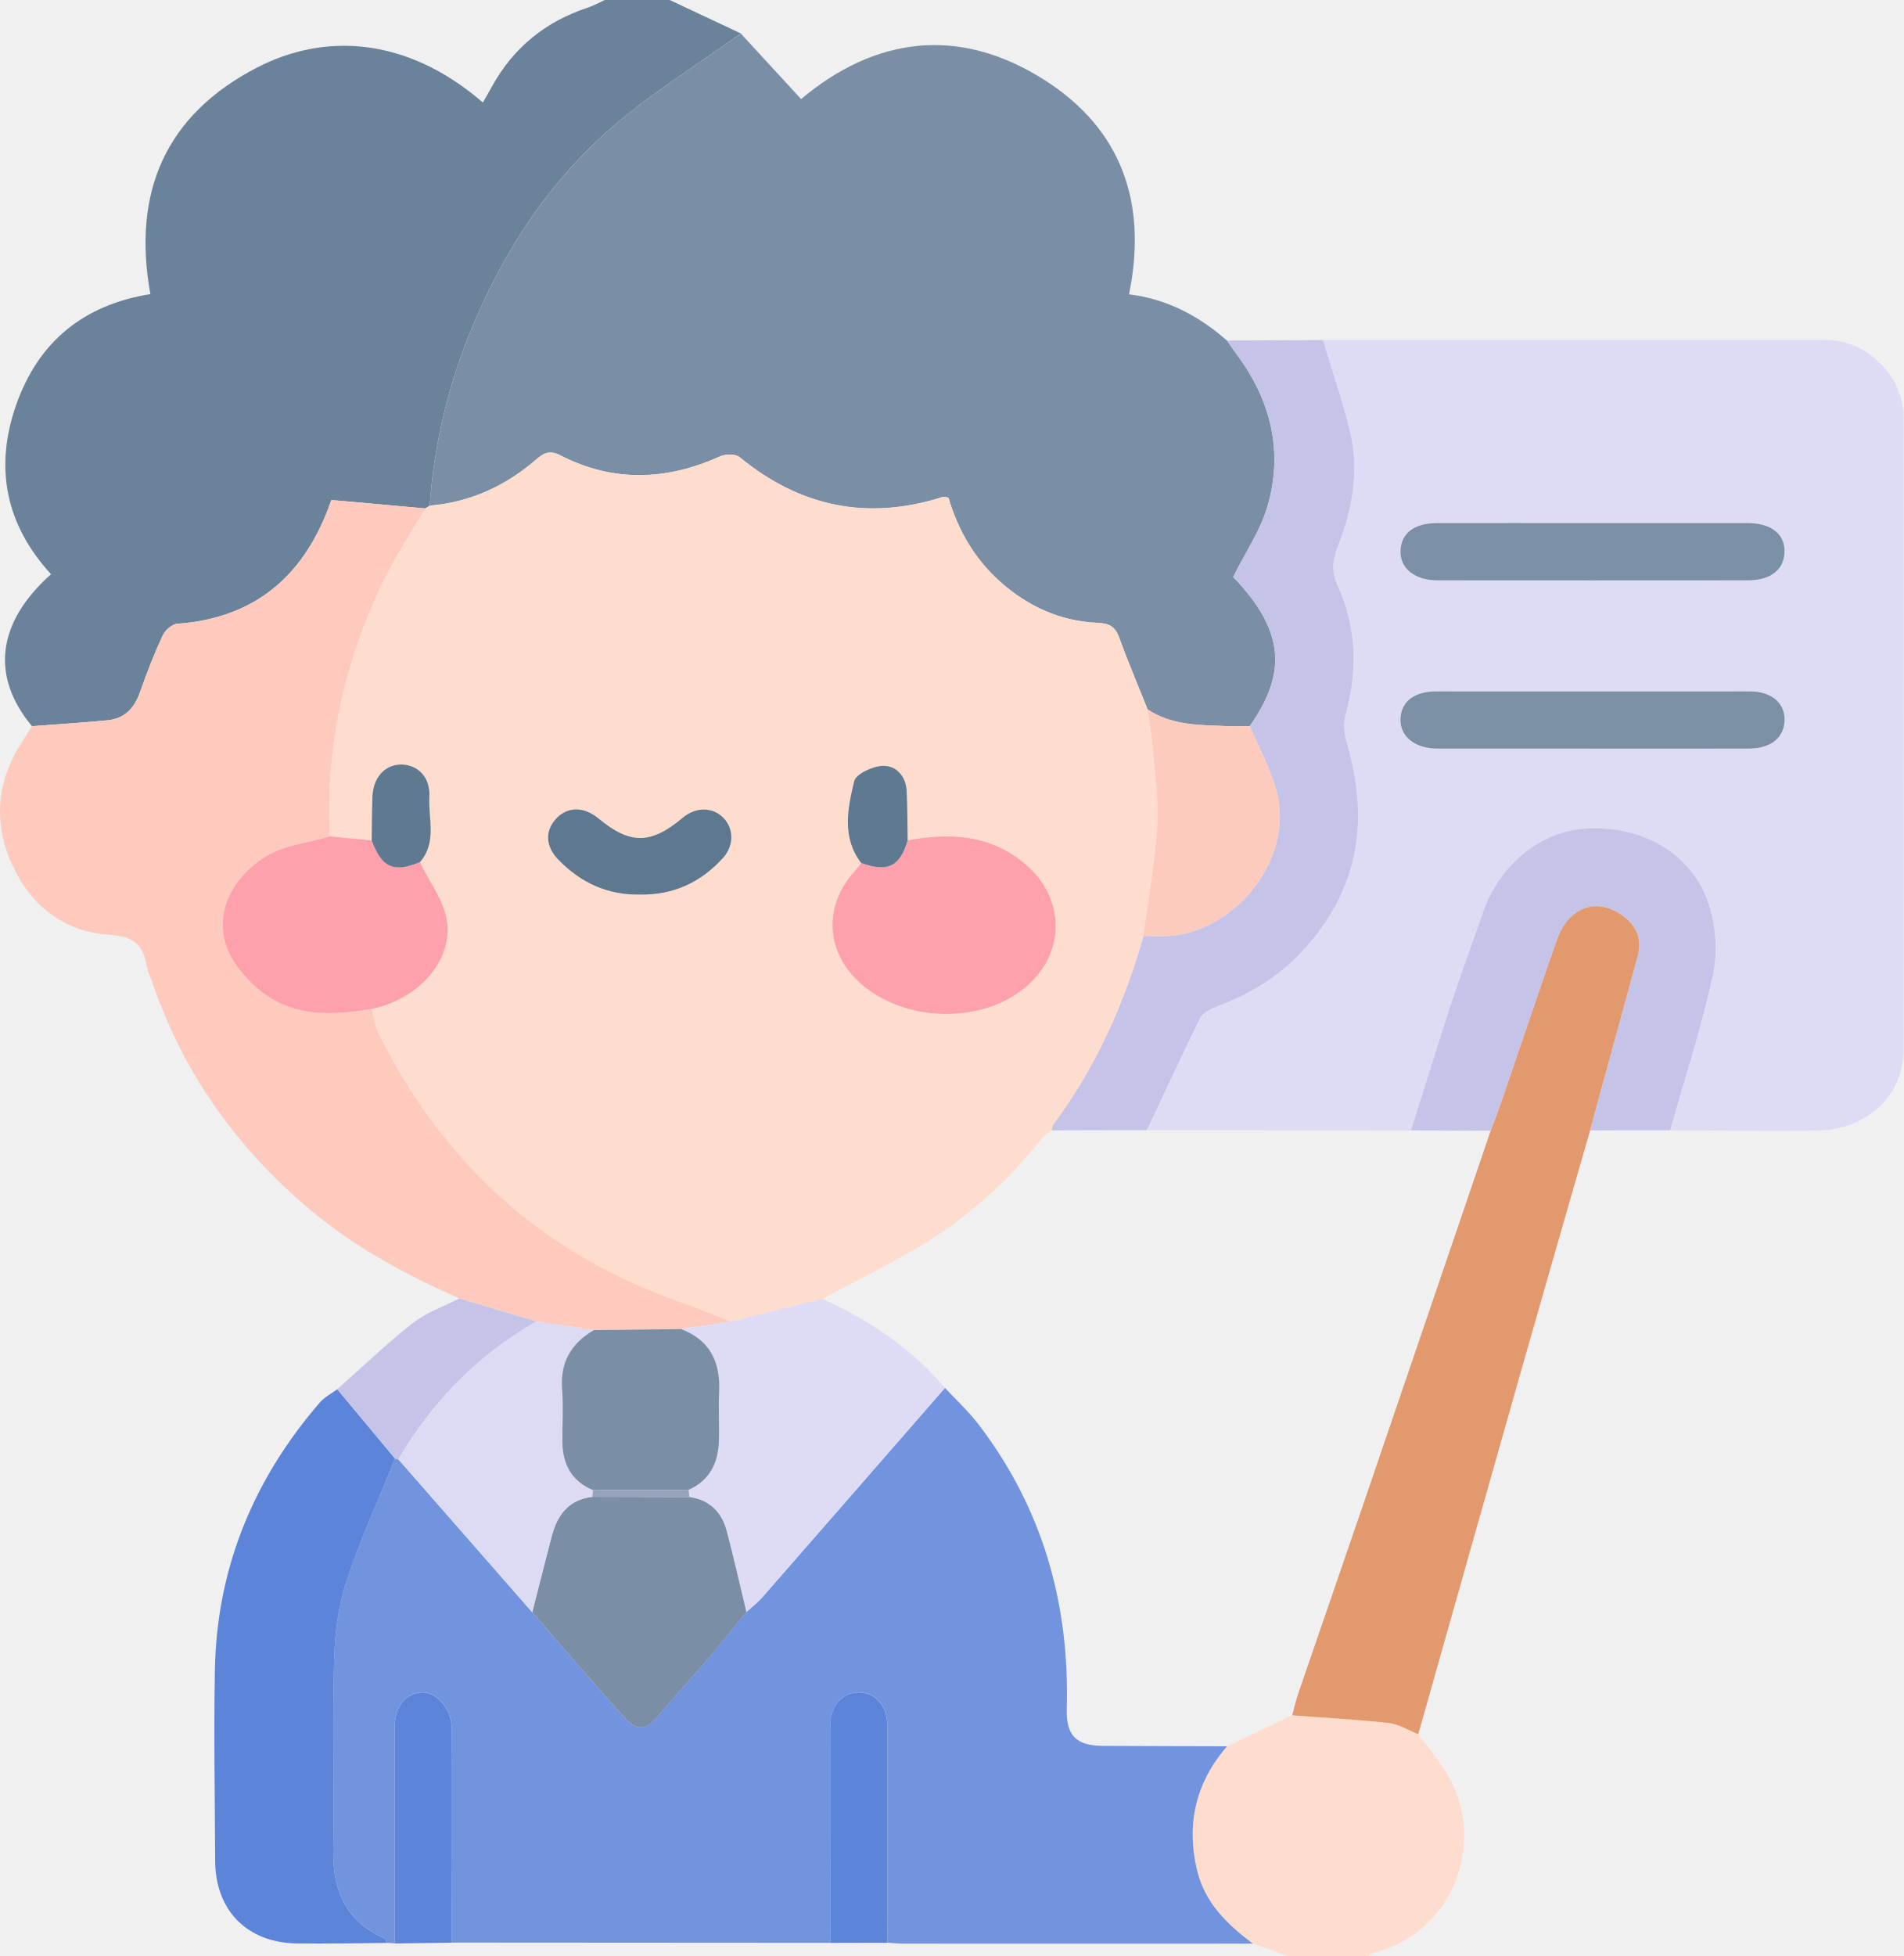
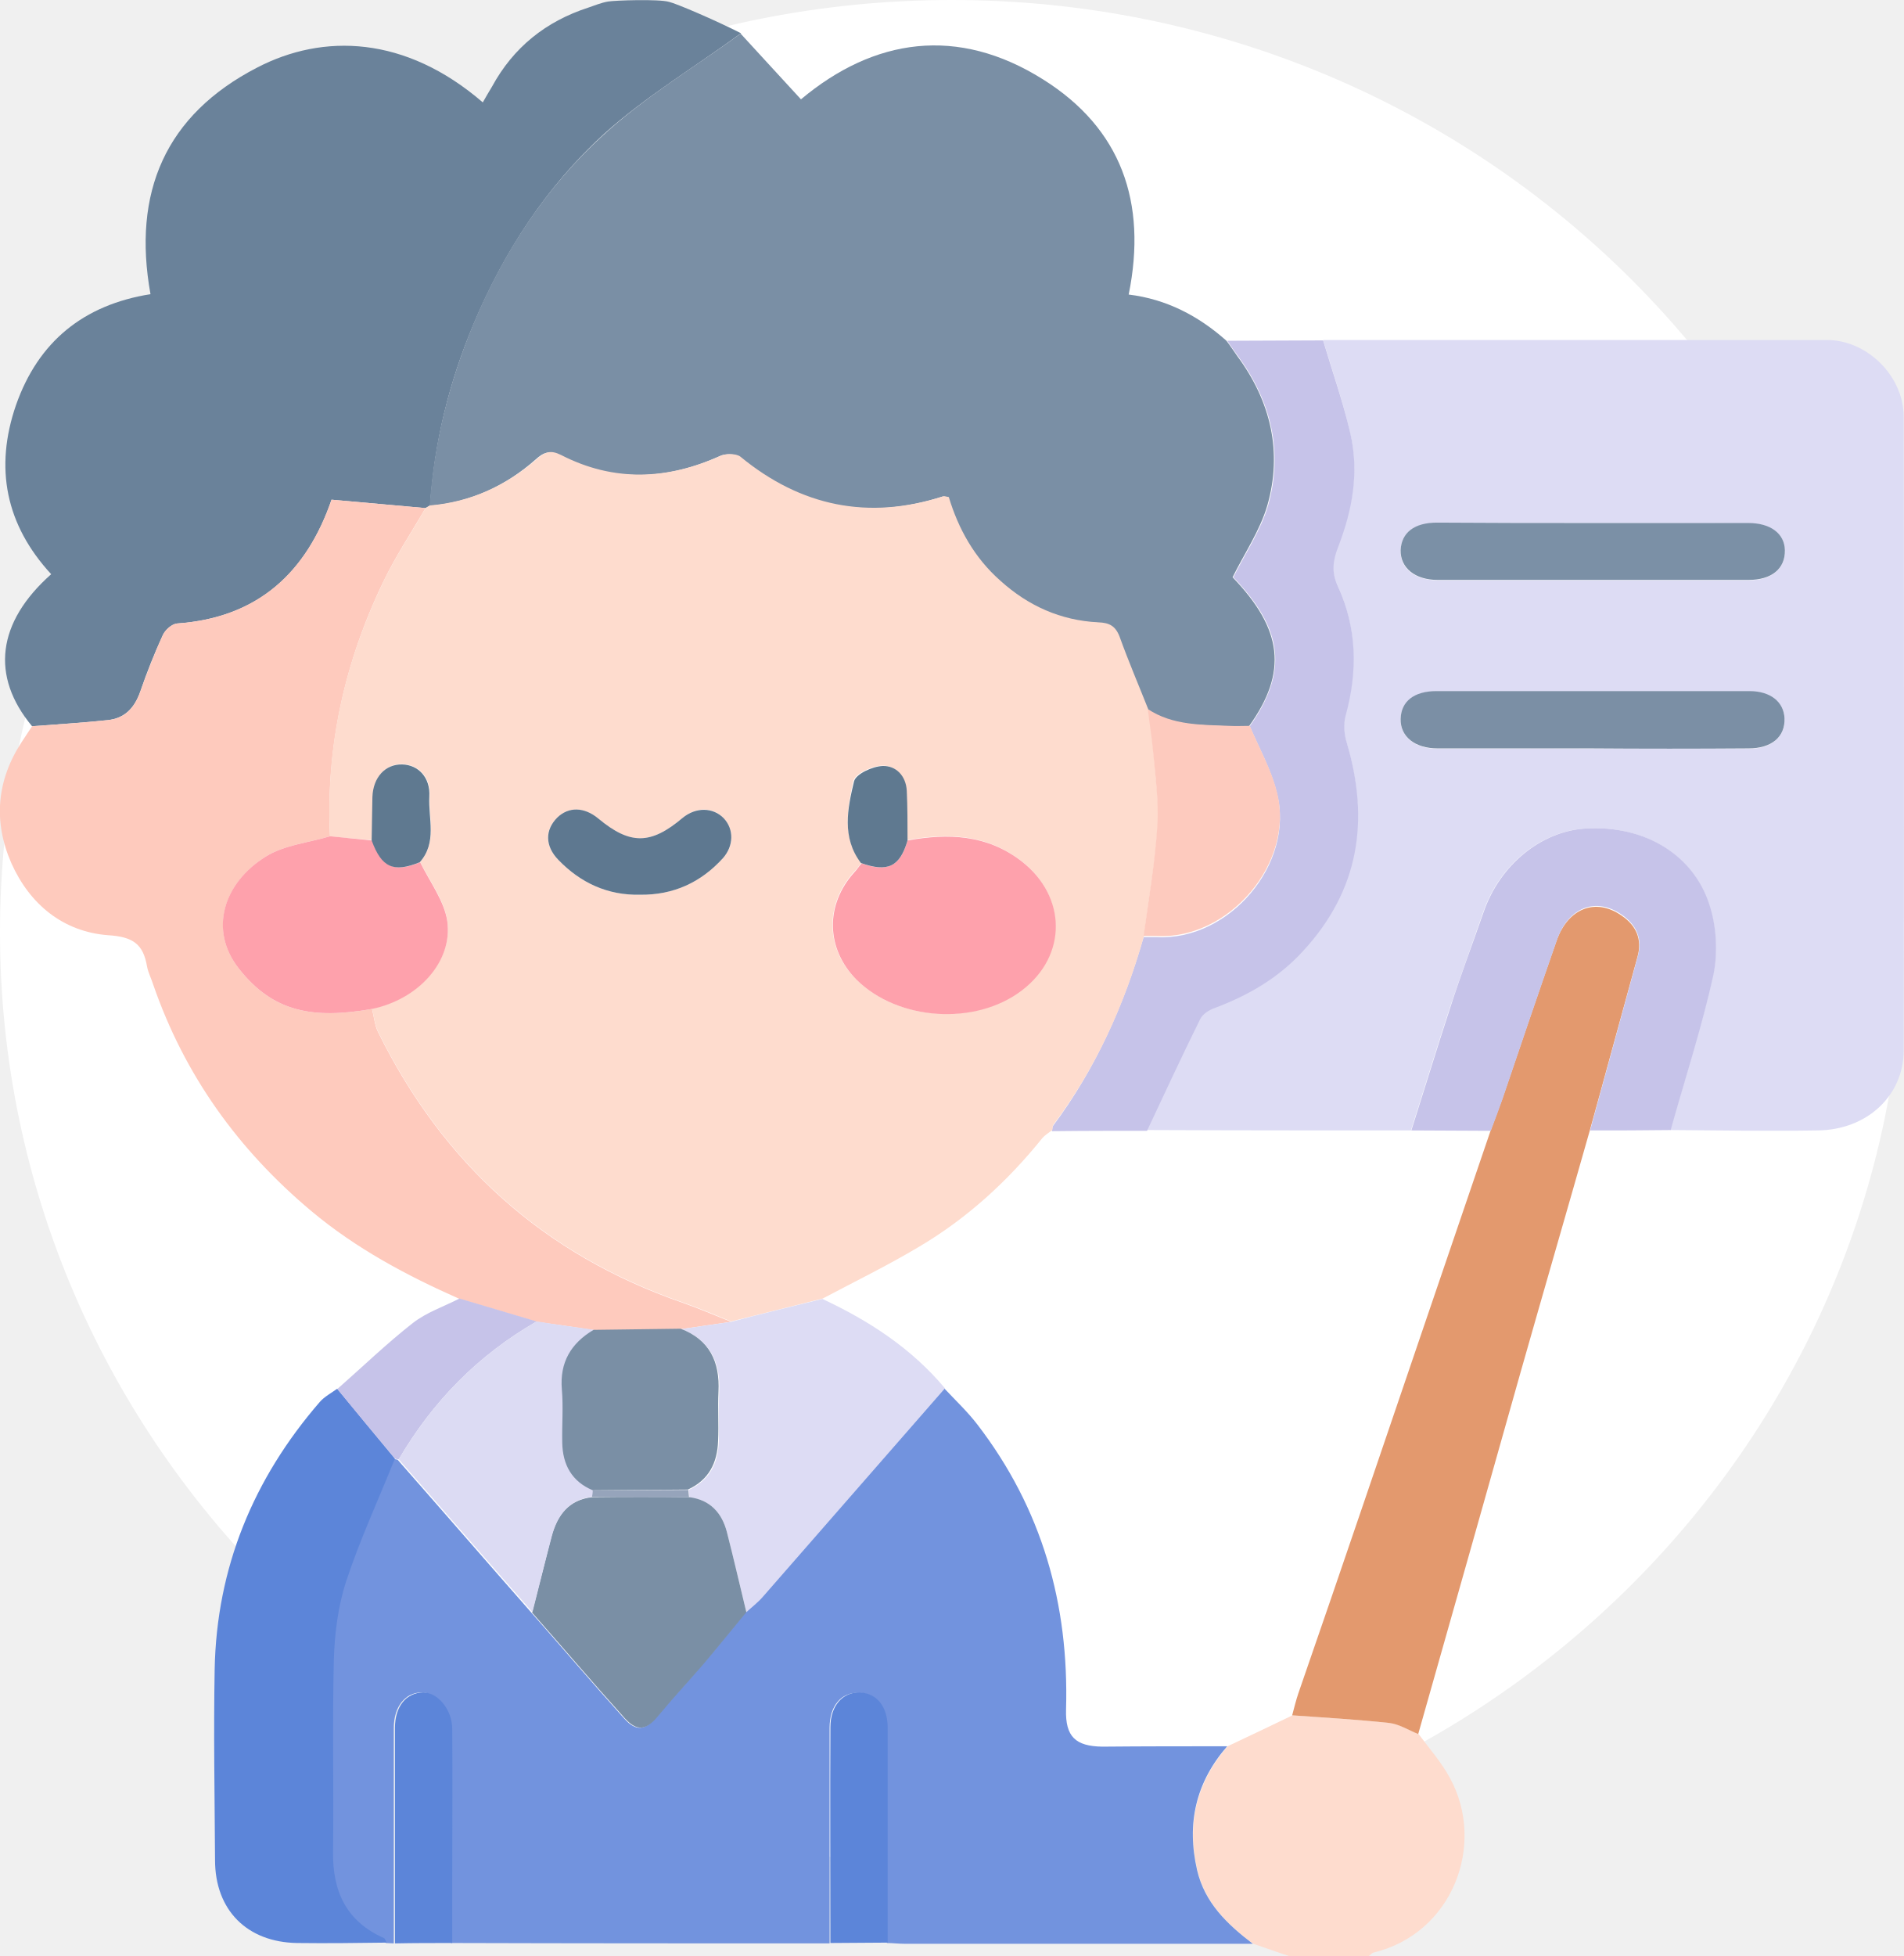
- <svg xmlns="http://www.w3.org/2000/svg" viewBox="0 0 498.41 512">
-   <defs>
-     <style>.d{fill:#dddcf4;}.e{fill:#5e7890;}.f{fill:#fdcabe;}.g{fill:#e3996e;}.h{fill:#6a829a;}.i{fill:#7293de;}.j{fill:#96a4bb;}.k{fill:#7a8fa5;}.l{fill:#5f7990;}.m{fill:#dcdbf3;}.n{fill:#fedcce;}.o{fill:#7b8fa5;}.p{fill:#fea1ac;}.q{fill:#7b90a6;}.r{fill:#fecabd;}.s{fill:#5c85d9;}.t{fill:#c6c3e9;}</style>
-   </defs>
-   <g id="a" />
-   <g id="b">
-     <g id="c">
-       <g>
-         <path class="h" d="M8.37,190.08c-10.88-13.05-9.17-27.18,4.99-39.77C1.52,137.39-1.55,122.47,4.23,105.99c5.79-16.49,17.57-26.18,35.14-29.01-4.8-26.59,3.91-46.87,27.93-59.3,17.32-8.96,38.85-8.35,59.12,9.15,.81-1.42,1.61-2.78,2.36-4.15,5.64-10.25,14.09-17.07,25.18-20.71C155.47,1.47,156.88,.66,158.33,0c5.67,0,11.34,0,17,0,6.2,2.91,12.4,5.83,18.6,8.74-12.03,8.75-24.93,16.53-35.87,26.47-15.07,13.7-26.16,30.76-34.11,49.63-6.41,15.2-10.31,31.04-11.45,47.53-.39,.24-.77,.48-1.16,.72-8.16-.73-16.32-1.46-24.6-2.21-6.5,18.92-19.13,30.87-40.36,32.4-1.37,.1-3.18,1.73-3.81,3.09-2.22,4.82-4.16,9.78-5.91,14.79-1.46,4.17-4,6.94-8.46,7.37-6.6,.64-13.22,1.04-19.83,1.55Z" />
-         <path class="n" d="M337.36,512c-3.11-1.08-6.23-2.15-9.34-3.23-6.71-5.04-12.61-10.68-14.64-19.29-2.86-12.13-.29-22.92,7.87-32.37,5.68-2.7,11.36-5.41,17.05-8.11,8.46,.64,16.94,1.08,25.37,2.02,2.63,.29,5.11,1.91,7.65,2.92,2.76,3.83,5.95,7.43,8.2,11.54,9.48,17.27,.75,40.66-19.99,45.67-.43,.1-.78,.56-1.17,.86h-21Z" />
-         <path class="d" d="M346.35,89.01c43.95,0,87.91-.03,131.86,0,10.54,0,20.13,9.45,20.14,20.08,.06,55.27,.07,110.53,0,165.8-.01,11.94-9.59,20.87-22.6,21.05-12.82,.18-25.64-.03-38.45-.06,3.82-13.54,8.22-26.95,11.2-40.67,1.27-5.84,.79-12.74-1.07-18.44-4.16-12.75-16.76-20.95-32.71-19.82-11.34,.8-22.09,9.4-26.42,21.86-2.89,8.3-5.92,16.55-8.66,24.9-3.52,10.69-6.81,21.46-10.19,32.19-23.06-.02-46.12-.05-69.18-.07,4.6-9.74,9.14-19.52,13.9-29.18,.62-1.26,2.28-2.32,3.69-2.85,8.86-3.27,16.73-7.85,23.25-14.91,14.77-15.98,17.47-34.27,11.48-54.56-.66-2.22-.92-4.92-.31-7.11,3.22-11.62,2.98-23.02-2.1-33.99-1.75-3.77-1.22-6.77,.17-10.34,3.72-9.57,5.57-19.54,3.15-29.69-1.95-8.16-4.72-16.12-7.12-24.17Zm69.99,106.95c13.82,0,27.64,.02,41.46-.01,6-.02,9.56-3.08,9.4-7.92-.14-4.25-3.69-7.05-9.19-7.06-27.31-.03-54.61-.03-81.92,0-5.89,0-9.35,2.75-9.44,7.31-.09,4.58,3.77,7.66,9.73,7.67,13.32,.02,26.64,0,39.96,0Zm.82-59.03c-13.65,0-27.3-.02-40.95,0-5.95,.01-9.36,2.64-9.55,7.2-.19,4.58,3.68,7.78,9.66,7.79,27.13,.03,54.27,.03,81.4,0,6.04,0,9.57-2.99,9.49-7.84-.07-4.39-3.68-7.14-9.6-7.15-13.48-.03-26.97,0-40.45-.01Z" />
-         <path class="k" d="M112.5,132.38c1.14-16.49,5.05-32.33,11.45-47.53,7.95-18.87,19.05-35.93,34.11-49.63,10.93-9.95,23.84-17.72,35.87-26.47,5.21,5.67,10.42,11.33,15.8,17.18,19.13-16.04,40.96-19.33,63.44-5.17,20.36,12.83,27.34,32.14,22.42,56.28,9.86,1.21,18.27,5.61,25.63,12.1,.96,1.35,1.89,2.72,2.87,4.05,8.66,11.8,11.84,24.96,7.84,39.04-1.85,6.51-5.9,12.4-9.07,18.8,13.09,13.64,14.45,24.75,4.33,39.03-1.8,.01-3.61,.1-5.41,.02-7.34-.3-14.79-.06-21.31-4.37-2.53-6.32-5.19-12.59-7.53-18.98-1.04-2.84-2.69-3.58-5.57-3.71-9.83-.42-18.27-4.29-25.61-10.85-6.75-6.04-10.98-13.58-13.45-21.91-.79-.12-1.15-.29-1.43-.21-19.65,6.3-37.3,2.69-53.22-10.38-1.08-.88-3.67-.89-5.08-.25-14,6.35-27.95,6.88-41.78-.19-2.8-1.43-4.27-.82-6.44,1.05-7.99,6.9-17.23,11.18-27.88,12.07Z" />
-         <path class="g" d="M371.32,453.94c-2.55-1.01-5.03-2.62-7.65-2.92-8.43-.94-16.91-1.38-25.37-2.02,.53-1.91,.96-3.86,1.6-5.74,5.66-16.52,11.4-33.02,17.04-49.55,11.13-32.57,22.22-65.16,33.33-97.74,1.03-2.8,2.1-5.58,3.07-8.4,4.74-13.81,9.39-27.66,14.2-41.45,3.01-8.64,10.28-11.39,17.12-6.59,3.75,2.63,5.39,6.17,4.12,10.79-4.17,15.18-8.32,30.37-12.47,45.55-6.05,21.06-12.14,42.1-18.13,63.17-8.99,31.62-17.91,63.25-26.86,94.88Z" />
-         <path class="t" d="M327.2,190.06c10.12-14.28,8.76-25.39-4.33-39.03,3.17-6.41,7.22-12.29,9.07-18.8,4-14.08,.82-27.24-7.84-39.04-.98-1.33-1.92-2.7-2.87-4.05,8.38-.04,16.75-.09,25.13-.13,2.41,8.05,5.18,16.01,7.12,24.17,2.42,10.15,.57,20.12-3.15,29.69-1.39,3.57-1.91,6.57-.17,10.34,5.08,10.96,5.32,22.36,2.1,33.99-.61,2.19-.35,4.88,.31,7.11,6,20.29,3.29,38.58-11.48,54.56-6.52,7.06-14.39,11.64-23.25,14.91-1.41,.52-3.07,1.58-3.69,2.85-4.76,9.67-9.3,19.44-13.9,29.19-8.3,.02-16.6,.04-24.91,.06,.1-.48,.07-1.07,.33-1.43,11.12-14.93,18.63-31.59,23.68-49.42,1.16,0,2.33-.04,3.49,.02,18.76,.99,36.22-19.14,31.44-37.71-1.53-5.97-4.69-11.52-7.1-17.27Z" />
-         <path class="t" d="M416.3,295.88c4.16-15.18,8.31-30.37,12.47-45.55,1.27-4.62-.36-8.16-4.12-10.79-6.84-4.79-14.1-2.05-17.12,6.59-4.81,13.79-9.46,27.64-14.2,41.45-.97,2.82-2.04,5.6-3.07,8.4-6.95-.03-13.89-.07-20.84-.1,3.39-10.73,6.68-21.5,10.19-32.19,2.74-8.35,5.78-16.6,8.66-24.9,4.33-12.46,15.08-21.05,26.42-21.86,15.95-1.13,28.56,7.07,32.71,19.82,1.86,5.71,2.34,12.6,1.07,18.44-2.97,13.72-7.37,27.13-11.2,40.67-7,0-14,0-21,.02Z" />
-         <path class="i" d="M321.25,457.11c-8.16,9.44-10.73,20.23-7.87,32.37,2.03,8.61,7.93,14.25,14.64,19.29-30.42,0-60.84,.02-91.25,0-1.49,0-2.98-.16-4.47-.25,.02-18.83,.06-37.66,.04-56.48,0-5.41-2.87-8.87-7.26-9.03-4.56-.16-7.71,3.44-7.72,9.06-.02,18.83,.02,37.66,.04,56.48-33.04-.02-66.08-.04-99.12-.06,.02-5.49,.04-10.98,.04-16.48,0-13.15,.05-26.3-.02-39.45-.03-5.03-3.78-9.59-7.61-9.57-4.44,.03-7.37,3.68-7.37,9.26,0,18.81,.03,37.62,.04,56.42-.7-.04-1.4-.08-2.1-.11-.23-.42-.35-1.09-.7-1.24-9.94-4.42-13.46-12.36-13.31-22.83,.25-16.65-.23-33.31,.21-49.95,.18-6.87,1.05-14,3.18-20.49,3.6-10.97,8.46-21.52,12.78-32.25,.29,.08,.59,.14,.88,.19,11.68,13.34,23.35,26.68,35.03,40.01,8.08,9.25,16.07,18.58,24.28,27.7,3.22,3.58,5.6,3.13,8.61-.47,3.83-4.58,7.93-8.94,11.8-13.49,3.86-4.54,7.6-9.18,11.39-13.78,1.45-1.34,3.03-2.56,4.32-4.04,15.91-18.19,31.78-36.41,47.66-54.63,2.92,3.14,6.11,6.06,8.71,9.45,16.86,21.99,23.96,47.05,23.19,74.58-.2,7.06,2.53,9.64,9.52,9.68,10.81,.06,21.62,.07,32.43,.1Z" />
-         <path class="r" d="M8.37,190.08c6.61-.5,13.23-.91,19.83-1.55,4.46-.43,7-3.2,8.46-7.37,1.75-5.01,3.7-9.97,5.91-14.79,.63-1.37,2.44-2.99,3.81-3.09,21.23-1.53,33.86-13.48,40.36-32.4,8.28,.74,16.44,1.47,24.6,2.2-3.73,6.44-7.9,12.66-11.11,19.35-10.08,20.98-15.02,43.12-13.87,66.49-5.65,1.69-12,2.26-16.82,5.28-11.02,6.9-14.96,19.12-7.06,29.27,8.97,11.53,19.52,13.3,34.89,10.6,.53,2.05,.72,4.27,1.63,6.13,16.96,34.37,43.3,58.21,79.67,70.78,4.28,1.48,8.44,3.3,12.66,4.96-4.33,.64-8.66,1.29-12.99,1.93-7.61,.09-15.22,.18-22.84,.27-5.03-.75-10.05-1.49-15.08-2.24-6.72-2.01-13.45-4.02-20.17-6.03-13.85-6.13-27.08-13.18-38.81-23-19.2-16.07-33.24-35.59-41.41-59.28-.54-1.57-1.33-3.1-1.6-4.71-.97-5.88-3.74-7.82-10.2-8.24-11.75-.77-20.41-7.89-25.19-18.61-4.85-10.86-3.86-21.69,2.71-31.81,.89-1.37,1.75-2.76,2.62-4.15Z" />
-         <path class="s" d="M103.43,381.82c-4.33,10.73-9.18,21.28-12.78,32.25-2.13,6.49-3,13.62-3.18,20.49-.44,16.64,.04,33.3-.21,49.95-.16,10.47,3.37,18.41,13.31,22.83,.35,.15,.47,.82,.7,1.24-7.81,.06-15.63,.24-23.44,.14-13.14-.17-21.45-8.62-21.5-21.7-.07-16.64-.38-33.28-.07-49.91,.49-26.64,10.11-49.88,27.45-69.97,1.23-1.43,3.05-2.35,4.59-3.5,5.05,6.06,10.09,12.12,15.14,18.17Z" />
-         <path class="s" d="M217.39,508.57c-.02-18.83-.06-37.66-.04-56.48,0-5.62,3.16-9.22,7.72-9.06,4.38,.16,7.25,3.62,7.26,9.03,.02,18.83-.02,37.66-.04,56.48-4.97,.01-9.94,.02-14.9,.03Z" />
-         <path class="s" d="M103.36,508.7c-.02-18.81-.04-37.62-.04-56.42,0-5.58,2.92-9.23,7.37-9.26,3.83-.03,7.59,4.54,7.61,9.57,.07,13.15,.03,26.3,.02,39.45,0,5.49-.03,10.98-.04,16.48-4.97,.06-9.94,.13-14.91,.19Z" />
-         <path class="t" d="M103.43,381.82c-5.05-6.06-10.09-12.12-15.14-18.17,6.57-5.82,12.9-11.92,19.79-17.33,3.55-2.79,8.08-4.33,12.17-6.44,6.72,2.01,13.45,4.02,20.17,6.03-15.31,8.76-27.23,20.91-36.11,36.1-.3-.05-.59-.11-.88-.19Z" />
-         <path class="n" d="M86.35,218.93c-1.15-23.37,3.8-45.51,13.87-66.49,3.21-6.69,7.38-12.91,11.11-19.35,.39-.24,.77-.48,1.16-.72,10.65-.89,19.89-5.16,27.88-12.07,2.17-1.88,3.64-2.49,6.44-1.05,13.83,7.06,27.78,6.54,41.78,.19,1.41-.64,4.01-.64,5.08,.25,15.91,13.07,33.57,16.68,53.22,10.38,.28-.09,.63,.08,1.43,.21,2.47,8.33,6.7,15.88,13.45,21.91,7.34,6.56,15.78,10.42,25.61,10.85,2.88,.12,4.53,.86,5.57,3.71,2.33,6.39,5,12.66,7.53,18.98,.45,3.42,1.05,6.83,1.33,10.26,.54,6.72,1.59,13.51,1.17,20.19-.62,9.66-2.36,19.24-3.62,28.86-5.04,17.84-12.55,34.49-23.68,49.42-.27,.36-.23,.95-.33,1.43-.86,.7-1.89,1.27-2.57,2.12-9.12,11.31-19.71,20.99-32.21,28.38-8.22,4.87-16.83,9.08-25.26,13.58l-23.98,5.99c-4.22-1.66-8.38-3.48-12.66-4.96-36.37-12.57-62.71-36.41-79.67-70.78-.92-1.86-1.11-4.08-1.64-6.13,12.04-2.51,21.21-12.37,19.66-22.97-.78-5.37-4.63-10.3-7.09-15.43,4.52-5.18,2.16-11.41,2.47-17.17,.27-4.96-2.89-8.24-7.14-8.38-4.38-.14-7.58,3.27-7.77,8.46-.14,3.8-.13,7.6-.19,11.4-3.65-.35-7.31-.71-10.96-1.06Zm139.11,6.97c-.61,.78-1.19,1.59-1.85,2.32-7.72,8.52-7.51,20.06,.53,28.12,10.82,10.86,31.19,12.18,43.41,2.83,11.91-9.11,11.72-24.67-.16-33.84-9.08-7.01-19.17-7.29-29.76-5.37-.08-4.32-.04-8.65-.26-12.97-.2-3.88-2.78-6.64-6.26-6.53-2.64,.09-7.02,2.11-7.48,4.03-1.71,7.13-3.29,14.68,1.83,21.4Zm-57.85,8.27c8.69,.15,15.88-3.18,21.67-9.56,2.89-3.19,2.9-7.53,.24-10.4-2.78-2.99-7.3-3.06-10.76-.15-8.34,7.01-13.79,7.06-22.04,.2-3.69-3.07-7.83-3.18-10.79-.28-3.27,3.2-3.29,7.4,.27,11.07,5.82,6.01,12.89,9.32,21.41,9.13Z" />
-         <path class="o" d="M416.35,195.95c-13.32,0-26.64,.02-39.96,0-5.96-.01-9.82-3.1-9.73-7.67,.09-4.57,3.55-7.31,9.44-7.31,27.31-.02,54.61-.02,81.92,0,5.5,0,9.05,2.81,9.19,7.06,.16,4.85-3.4,7.91-9.4,7.92-13.82,.04-27.64,.01-41.46,.01Z" />
-         <path class="q" d="M417.16,136.92c13.48,0,26.97-.02,40.45,0,5.91,.01,9.52,2.76,9.6,7.15,.08,4.85-3.45,7.83-9.49,7.84-27.13,.02-54.27,.03-81.4,0-5.98,0-9.84-3.21-9.66-7.79,.19-4.56,3.6-7.18,9.55-7.2,13.65-.03,27.3,0,40.95,0Z" />
-         <path class="f" d="M299.36,245.02c1.26-9.62,3-19.2,3.62-28.86,.43-6.68-.63-13.46-1.17-20.19-.28-3.43-.88-6.84-1.33-10.26,6.52,4.31,13.97,4.07,21.31,4.37,1.8,.07,3.61-.01,5.41-.02,2.41,5.74,5.56,11.3,7.1,17.27,4.77,18.57-12.68,38.69-31.44,37.71-1.16-.06-2.33-.01-3.49-.02Z" />
-         <path class="d" d="M215.31,339.96c12.22,5.69,23.34,12.89,32.09,23.35-15.88,18.22-31.75,36.44-47.66,54.63-1.29,1.48-2.87,2.7-4.32,4.04-1.69-7.01-3.28-14.05-5.1-21.03-1.31-5.02-4.42-8.34-9.81-9.08-.08-.63-.15-1.27-.23-1.9,5.49-2.45,7.73-6.99,7.92-12.69,.15-4.3-.14-8.62,.07-12.92,.39-7.8-2.35-13.57-9.95-16.48,4.33-.64,8.66-1.29,12.99-1.93,7.99-2,15.99-3.99,23.98-5.99Z" />
-         <path class="k" d="M180.51,391.87c5.38,.74,8.5,4.06,9.81,9.08,1.82,6.98,3.41,14.02,5.1,21.03-3.79,4.6-7.52,9.25-11.39,13.78-3.87,4.55-7.97,8.91-11.8,13.49-3.01,3.6-5.39,4.05-8.61,.47-8.22-9.12-16.2-18.45-24.28-27.7,1.71-6.68,3.38-13.36,5.13-20.02,1.46-5.52,4.48-9.48,10.6-10.2,8.48,.02,16.96,.04,25.44,.06Z" />
-         <path class="m" d="M155.07,391.81c-6.12,.71-9.14,4.68-10.6,10.2-1.76,6.66-3.43,13.35-5.13,20.02-11.68-13.34-23.35-26.68-35.03-40.01,8.88-15.19,20.8-27.34,36.11-36.1,5.03,.75,10.05,1.49,15.08,2.24-5.98,3.48-8.88,8.47-8.33,15.56,.36,4.6,.03,9.25,.09,13.88,.07,5.79,2.49,10.13,7.99,12.46l-.17,1.75Z" />
-         <path class="p" d="M86.35,218.93c3.65,.35,7.31,.71,10.96,1.06,2.62,7.12,5.75,8.53,12.62,5.69,2.46,5.13,6.31,10.05,7.09,15.43,1.54,10.6-7.62,20.46-19.66,22.97-15.37,2.7-25.92,.94-34.89-10.6-7.9-10.15-3.96-22.37,7.06-29.27,4.82-3.02,11.17-3.6,16.82-5.28Z" />
-         <path class="k" d="M155.24,390.06c-5.5-2.33-7.92-6.67-7.99-12.46-.06-4.63,.27-9.28-.09-13.88-.55-7.09,2.35-12.09,8.33-15.56,7.61-.09,15.23-.18,22.84-.27,7.59,2.91,10.33,8.68,9.95,16.48-.21,4.3,.08,8.62-.07,12.92-.2,5.7-2.43,10.24-7.92,12.69-8.35,.03-16.69,.06-25.04,.08Z" />
-         <path class="p" d="M237.63,219.96c10.59-1.92,20.68-1.65,29.76,5.37,11.88,9.17,12.06,24.73,.16,33.84-12.22,9.35-32.59,8.03-43.41-2.83-8.04-8.07-8.25-19.61-.53-28.12,.66-.73,1.24-1.55,1.85-2.32,6.97,2.5,10.19,.93,12.17-5.94Z" />
-         <path class="e" d="M167.6,234.16c-8.52,.19-15.58-3.11-21.41-9.12-3.56-3.68-3.54-7.87-.27-11.07,2.96-2.89,7.1-2.78,10.79,.28,8.26,6.86,13.7,6.81,22.04-.2,3.46-2.91,7.98-2.84,10.76,.15,2.66,2.87,2.65,7.22-.24,10.4-5.79,6.38-12.98,9.71-21.67,9.56Z" />
-         <path class="l" d="M109.93,225.68c-6.87,2.84-10,1.43-12.62-5.69,.06-3.8,.05-7.6,.19-11.4,.19-5.19,3.39-8.6,7.77-8.46,4.24,.14,7.41,3.42,7.14,8.38-.31,5.77,2.05,12-2.47,17.17Z" />
-         <path class="l" d="M237.63,219.96c-1.99,6.87-5.21,8.44-12.17,5.94-5.12-6.72-3.54-14.28-1.83-21.4,.46-1.92,4.84-3.94,7.48-4.03,3.48-.11,6.06,2.64,6.26,6.53,.22,4.32,.19,8.65,.26,12.97Z" />
-         <path class="j" d="M155.24,390.06c8.35-.03,16.69-.06,25.04-.08,.08,.63,.15,1.27,.23,1.9-8.48-.02-16.96-.04-25.44-.06,.06-.58,.11-1.17,.17-1.75Z" />
+ <svg xmlns="http://www.w3.org/2000/svg" version="1.1" x="0px" y="0px" viewBox="0 0 498.4 512" style="enable-background:new 0 0 498.4 512;" xml:space="preserve">
+   <style type="text/css">
+ 	.st0{fill:#FFFFFF;}
+ 	.st1{fill:#6A829A;}
+ 	.st2{fill:#FEDCCE;}
+ 	.st3{fill:#DDDCF4;}
+ 	.st4{fill:#7A8FA5;}
+ 	.st5{fill:#E3996E;}
+ 	.st6{fill:#C6C3E9;}
+ 	.st7{fill:#7293DE;}
+ 	.st8{fill:#FECABD;}
+ 	.st9{fill:#5C85D9;}
+ 	.st10{fill:#7B8FA5;}
+ 	.st11{fill:#7B90A6;}
+ 	.st12{fill:#FDCABE;}
+ 	.st13{fill:#DCDBF3;}
+ 	.st14{fill:#FEA1AC;}
+ 	.st15{fill:#5E7890;}
+ 	.st16{fill:#5F7990;}
+ 	.st17{fill:#96A4BB;}
+ </style>
+   <g id="Layer_2">
+     <ellipse class="st0" cx="249.2" cy="244" rx="249.2" ry="244" />
+   </g>
+   <g id="Layer_1">
+     <g id="a">
+ 	</g>
+     <g id="b">
+       <g id="c">
+         <g>
+           <path class="st1" d="M8.4,190.1c-10.9-13.1-9.2-27.2,5-39.8C1.5,137.4-1.5,122.5,4.2,106C10,89.5,21.8,79.8,39.4,77      c-4.8-26.6,3.9-46.9,27.9-59.3c17.3-9,38.8-8.4,59.1,9.1c0.8-1.4,1.6-2.8,2.4-4.1C134.4,12.4,142.9,5.6,154,2      c1.5-0.5,3.4-1.3,5.2-1.6c1.7-0.3,13.4-0.7,16,0.1c1.8,0.4,11.9,4.7,18.8,8.2c-12,8.8-24.9,16.5-35.9,26.4      C143,48.9,131.9,66,124,84.8c-6.4,15.2-10.3,31-11.4,47.5c-0.4,0.2-0.8,0.5-1.2,0.7c-8.2-0.7-16.3-1.5-24.6-2.2      c-6.5,18.9-19.1,30.9-40.4,32.4c-1.4,0.1-3.2,1.7-3.8,3.1c-2.2,4.8-4.2,9.8-5.9,14.8c-1.5,4.2-4,6.9-8.5,7.4      C21.6,189.2,15,189.6,8.4,190.1L8.4,190.1z" />
+           <path class="st2" d="M337.4,512c-3.1-1.1-6.2-2.1-9.3-3.2c-6.7-5-12.6-10.7-14.6-19.3c-2.9-12.1-0.3-22.9,7.9-32.4      c5.7-2.7,11.4-5.4,17-8.1c8.5,0.6,16.9,1.1,25.4,2c2.6,0.3,5.1,1.9,7.6,2.9c2.8,3.8,6,7.4,8.2,11.5c9.5,17.3,0.8,40.7-20,45.7      c-0.4,0.1-0.8,0.6-1.2,0.9L337.4,512L337.4,512z" />
+           <path class="st3" d="M346.4,89c44,0,87.9,0,131.9,0c10.5,0,20.1,9.4,20.1,20.1c0.1,55.3,0.1,110.5,0,165.8      c0,11.9-9.6,20.9-22.6,21c-12.8,0.2-25.6,0-38.5-0.1c3.8-13.5,8.2-27,11.2-40.7c1.3-5.8,0.8-12.7-1.1-18.4      c-4.2-12.8-16.8-20.9-32.7-19.8c-11.3,0.8-22.1,9.4-26.4,21.9c-2.9,8.3-5.9,16.6-8.7,24.9c-3.5,10.7-6.8,21.5-10.2,32.2      c-23.1,0-46.1,0-69.2-0.1c4.6-9.7,9.1-19.5,13.9-29.2c0.6-1.3,2.3-2.3,3.7-2.9c8.9-3.3,16.7-7.9,23.2-14.9      c14.8-16,17.5-34.3,11.5-54.6c-0.7-2.2-0.9-4.9-0.3-7.1c3.2-11.6,3-23-2.1-34c-1.8-3.8-1.2-6.8,0.2-10.3      c3.7-9.6,5.6-19.5,3.1-29.7C351.6,105,348.8,97.1,346.4,89L346.4,89z M416.3,196c13.8,0,27.6,0,41.5,0c6,0,9.6-3.1,9.4-7.9      c-0.1-4.2-3.7-7.1-9.2-7.1c-27.3,0-54.6,0-81.9,0c-5.9,0-9.4,2.8-9.4,7.3c-0.1,4.6,3.8,7.7,9.7,7.7      C389.7,196,403,195.9,416.3,196L416.3,196z M417.2,136.9c-13.6,0-27.3,0-41,0c-6,0-9.4,2.6-9.5,7.2c-0.2,4.6,3.7,7.8,9.7,7.8      c27.1,0,54.3,0,81.4,0c6,0,9.6-3,9.5-7.8c-0.1-4.4-3.7-7.1-9.6-7.1C444.1,136.9,430.6,136.9,417.2,136.9L417.2,136.9z" />
+           <path class="st4" d="M112.5,132.4c1.1-16.5,5.1-32.3,11.4-47.5c7.9-18.9,19-35.9,34.1-49.6c10.9-10,23.8-17.7,35.9-26.5      c5.2,5.7,10.4,11.3,15.8,17.2c19.1-16,41-19.3,63.4-5.2c20.4,12.8,27.3,32.1,22.4,56.3c9.9,1.2,18.3,5.6,25.6,12.1      c1,1.3,1.9,2.7,2.9,4.1c8.7,11.8,11.8,25,7.8,39c-1.9,6.5-5.9,12.4-9.1,18.8c13.1,13.6,14.5,24.8,4.3,39c-1.8,0-3.6,0.1-5.4,0      c-7.3-0.3-14.8-0.1-21.3-4.4c-2.5-6.3-5.2-12.6-7.5-19c-1-2.8-2.7-3.6-5.6-3.7c-9.8-0.4-18.3-4.3-25.6-10.9      c-6.8-6-11-13.6-13.5-21.9c-0.8-0.1-1.1-0.3-1.4-0.2c-19.6,6.3-37.3,2.7-53.2-10.4c-1.1-0.9-3.7-0.9-5.1-0.2      c-14,6.3-27.9,6.9-41.8-0.2c-2.8-1.4-4.3-0.8-6.4,1.1C132.4,127.2,123.1,131.5,112.5,132.4L112.5,132.4z" />
+           <path class="st5" d="M371.3,453.9c-2.5-1-5-2.6-7.6-2.9c-8.4-0.9-16.9-1.4-25.4-2c0.5-1.9,1-3.9,1.6-5.7      c5.7-16.5,11.4-33,17-49.5c11.1-32.6,22.2-65.2,33.3-97.7c1-2.8,2.1-5.6,3.1-8.4c4.7-13.8,9.4-27.7,14.2-41.4      c3-8.6,10.3-11.4,17.1-6.6c3.8,2.6,5.4,6.2,4.1,10.8c-4.2,15.2-8.3,30.4-12.5,45.5c-6,21.1-12.1,42.1-18.1,63.2      C389.2,390.7,380.3,422.3,371.3,453.9L371.3,453.9z" />
+           <path class="st6" d="M327.2,190.1c10.1-14.3,8.8-25.4-4.3-39c3.2-6.4,7.2-12.3,9.1-18.8c4-14.1,0.8-27.2-7.8-39      c-1-1.3-1.9-2.7-2.9-4.1c8.4,0,16.8-0.1,25.1-0.1c2.4,8.1,5.2,16,7.1,24.2c2.4,10.2,0.6,20.1-3.1,29.7      c-1.4,3.6-1.9,6.6-0.2,10.3c5.1,11,5.3,22.4,2.1,34c-0.6,2.2-0.4,4.9,0.3,7.1c6,20.3,3.3,38.6-11.5,54.6      c-6.5,7.1-14.4,11.6-23.2,14.9c-1.4,0.5-3.1,1.6-3.7,2.9c-4.8,9.7-9.3,19.4-13.9,29.2c-8.3,0-16.6,0-24.9,0.1      c0.1-0.5,0.1-1.1,0.3-1.4c11.1-14.9,18.6-31.6,23.7-49.4c1.2,0,2.3,0,3.5,0c18.8,1,36.2-19.1,31.4-37.7      C332.8,201.4,329.6,195.8,327.2,190.1L327.2,190.1z" />
+           <path class="st6" d="M416.3,295.9c4.2-15.2,8.3-30.4,12.5-45.6c1.3-4.6-0.4-8.2-4.1-10.8c-6.8-4.8-14.1-2.1-17.1,6.6      c-4.8,13.8-9.5,27.6-14.2,41.5c-1,2.8-2,5.6-3.1,8.4c-7,0-13.9-0.1-20.8-0.1c3.4-10.7,6.7-21.5,10.2-32.2      c2.7-8.4,5.8-16.6,8.7-24.9c4.3-12.5,15.1-21.1,26.4-21.9c16-1.1,28.6,7.1,32.7,19.8c1.9,5.7,2.3,12.6,1.1,18.4      c-3,13.7-7.4,27.1-11.2,40.7C430.3,295.9,423.3,295.9,416.3,295.9L416.3,295.9z" />
+           <path class="st7" d="M321.3,457.1c-8.2,9.4-10.7,20.2-7.9,32.4c2,8.6,7.9,14.2,14.6,19.3c-30.4,0-60.8,0-91.3,0      c-1.5,0-3-0.2-4.5-0.2c0-18.8,0.1-37.7,0-56.5c0-5.4-2.9-8.9-7.3-9c-4.6-0.2-7.7,3.4-7.7,9.1c0,18.8,0,37.7,0,56.5      c-33,0-66.1,0-99.1-0.1c0-5.5,0-11,0-16.5c0-13.1,0.1-26.3,0-39.5c0-5-3.8-9.6-7.6-9.6c-4.4,0-7.4,3.7-7.4,9.3      c0,18.8,0,37.6,0,56.4c-0.7,0-1.4-0.1-2.1-0.1c-0.2-0.4-0.3-1.1-0.7-1.2c-9.9-4.4-13.5-12.4-13.3-22.8c0.2-16.6-0.2-33.3,0.2-50      c0.2-6.9,1.1-14,3.2-20.5c3.6-11,8.5-21.5,12.8-32.2c0.3,0.1,0.6,0.1,0.9,0.2c11.7,13.3,23.3,26.7,35,40      c8.1,9.2,16.1,18.6,24.3,27.7c3.2,3.6,5.6,3.1,8.6-0.5c3.8-4.6,7.9-8.9,11.8-13.5c3.9-4.5,7.6-9.2,11.4-13.8      c1.4-1.3,3-2.6,4.3-4c15.9-18.2,31.8-36.4,47.7-54.6c2.9,3.1,6.1,6.1,8.7,9.5c16.9,22,24,47,23.2,74.6c-0.2,7.1,2.5,9.6,9.5,9.7      C299.6,457.1,310.4,457.1,321.3,457.1L321.3,457.1z" />
+           <path class="st8" d="M8.4,190.1c6.6-0.5,13.2-0.9,19.8-1.6c4.5-0.4,7-3.2,8.5-7.4c1.8-5,3.7-10,5.9-14.8c0.6-1.4,2.4-3,3.8-3.1      c21.2-1.5,33.9-13.5,40.4-32.4c8.3,0.7,16.4,1.5,24.6,2.2c-3.7,6.4-7.9,12.7-11.1,19.4c-10.1,21-15,43.1-13.9,66.5      c-5.7,1.7-12,2.3-16.8,5.3c-11,6.9-15,19.1-7.1,29.3c9,11.5,19.5,13.3,34.9,10.6c0.5,2,0.7,4.3,1.6,6.1      c17,34.4,43.3,58.2,79.7,70.8c4.3,1.5,8.4,3.3,12.7,5c-4.3,0.6-8.7,1.3-13,1.9c-7.6,0.1-15.2,0.2-22.8,0.3      c-5-0.8-10.1-1.5-15.1-2.2c-6.7-2-13.4-4-20.2-6c-13.8-6.1-27.1-13.2-38.8-23c-19.2-16.1-33.2-35.6-41.4-59.3      c-0.5-1.6-1.3-3.1-1.6-4.7c-1-5.9-3.7-7.8-10.2-8.2C16.5,243.9,7.8,236.7,3,226c-4.8-10.9-3.9-21.7,2.7-31.8      C6.6,192.8,7.5,191.5,8.4,190.1L8.4,190.1z" />
+           <path class="st9" d="M103.4,381.8c-4.3,10.7-9.2,21.3-12.8,32.2c-2.1,6.5-3,13.6-3.2,20.5c-0.4,16.6,0,33.3-0.2,50      c-0.2,10.5,3.4,18.4,13.3,22.8c0.3,0.1,0.5,0.8,0.7,1.2c-7.8,0.1-15.6,0.2-23.4,0.1c-13.1-0.2-21.5-8.6-21.5-21.7      c-0.1-16.6-0.4-33.3-0.1-49.9c0.5-26.6,10.1-49.9,27.5-70c1.2-1.4,3.1-2.4,4.6-3.5C93.4,369.7,98.4,375.8,103.4,381.8      L103.4,381.8z" />
+           <path class="st9" d="M217.4,508.6c0-18.8-0.1-37.7,0-56.5c0-5.6,3.2-9.2,7.7-9.1c4.4,0.2,7.2,3.6,7.3,9c0,18.8,0,37.7,0,56.5      C227.3,508.5,222.4,508.6,217.4,508.6L217.4,508.6z" />
+           <path class="st9" d="M103.4,508.7c0-18.8,0-37.6,0-56.4c0-5.6,2.9-9.2,7.4-9.3c3.8,0,7.6,4.5,7.6,9.6c0.1,13.1,0,26.3,0,39.5      c0,5.5,0,11,0,16.5C113.3,508.6,108.3,508.6,103.4,508.7L103.4,508.7z" />
+           <path class="st6" d="M103.4,381.8c-5.1-6.1-10.1-12.1-15.1-18.2c6.6-5.8,12.9-11.9,19.8-17.3c3.6-2.8,8.1-4.3,12.2-6.4      c6.7,2,13.4,4,20.2,6c-15.3,8.8-27.2,20.9-36.1,36.1C104,382,103.7,381.9,103.4,381.8z" />
+           <path class="st2" d="M86.4,218.9c-1.2-23.4,3.8-45.5,13.9-66.5c3.2-6.7,7.4-12.9,11.1-19.4c0.4-0.2,0.8-0.5,1.2-0.7      c10.7-0.9,19.9-5.2,27.9-12.1c2.2-1.9,3.6-2.5,6.4-1.1c13.8,7.1,27.8,6.5,41.8,0.2c1.4-0.6,4-0.6,5.1,0.2      c15.9,13.1,33.6,16.7,53.2,10.4c0.3-0.1,0.6,0.1,1.4,0.2c2.5,8.3,6.7,15.9,13.5,21.9c7.3,6.6,15.8,10.4,25.6,10.9      c2.9,0.1,4.5,0.9,5.6,3.7c2.3,6.4,5,12.7,7.5,19c0.5,3.4,1,6.8,1.3,10.3c0.5,6.7,1.6,13.5,1.2,20.2c-0.6,9.7-2.4,19.2-3.6,28.9      c-5,17.8-12.5,34.5-23.7,49.4c-0.3,0.4-0.2,1-0.3,1.4c-0.9,0.7-1.9,1.3-2.6,2.1c-9.1,11.3-19.7,21-32.2,28.4      c-8.2,4.9-16.8,9.1-25.3,13.6l-24,6c-4.2-1.7-8.4-3.5-12.7-5c-36.4-12.6-62.7-36.4-79.7-70.8c-0.9-1.9-1.1-4.1-1.6-6.1      c12-2.5,21.2-12.4,19.7-23c-0.8-5.4-4.6-10.3-7.1-15.4c4.5-5.2,2.2-11.4,2.5-17.2c0.3-5-2.9-8.2-7.1-8.4      c-4.4-0.1-7.6,3.3-7.8,8.5c-0.1,3.8-0.1,7.6-0.2,11.4C93.7,219.6,90,219.3,86.4,218.9L86.4,218.9z M225.5,225.9      c-0.6,0.8-1.2,1.6-1.9,2.3c-7.7,8.5-7.5,20.1,0.5,28.1c10.8,10.9,31.2,12.2,43.4,2.8c11.9-9.1,11.7-24.7-0.2-33.8      c-9.1-7-19.2-7.3-29.8-5.4c-0.1-4.3,0-8.6-0.3-13c-0.2-3.9-2.8-6.6-6.3-6.5c-2.6,0.1-7,2.1-7.5,4      C221.9,211.6,220.3,219.2,225.5,225.9L225.5,225.9z M167.6,234.2c8.7,0.1,15.9-3.2,21.7-9.6c2.9-3.2,2.9-7.5,0.2-10.4      c-2.8-3-7.3-3.1-10.8-0.1c-8.3,7-13.8,7.1-22,0.2c-3.7-3.1-7.8-3.2-10.8-0.3c-3.3,3.2-3.3,7.4,0.3,11.1      C152,231.1,159.1,234.4,167.6,234.2L167.6,234.2z" />
+           <path class="st10" d="M416.4,195.9c-13.3,0-26.6,0-40,0c-6,0-9.8-3.1-9.7-7.7c0.1-4.6,3.5-7.3,9.4-7.3c27.3,0,54.6,0,81.9,0      c5.5,0,9,2.8,9.2,7.1c0.2,4.9-3.4,7.9-9.4,7.9C444,196,430.2,196,416.4,195.9L416.4,195.9z" />
+           <path class="st11" d="M417.2,136.9c13.5,0,27,0,40.5,0c5.9,0,9.5,2.8,9.6,7.1c0.1,4.9-3.5,7.8-9.5,7.8c-27.1,0-54.3,0-81.4,0      c-6,0-9.8-3.2-9.7-7.8c0.2-4.6,3.6-7.2,9.5-7.2C389.9,136.9,403.5,136.9,417.2,136.9L417.2,136.9z" />
+           <path class="st12" d="M299.4,245c1.3-9.6,3-19.2,3.6-28.9c0.4-6.7-0.6-13.5-1.2-20.2c-0.3-3.4-0.9-6.8-1.3-10.3      c6.5,4.3,14,4.1,21.3,4.4c1.8,0.1,3.6,0,5.4,0c2.4,5.7,5.6,11.3,7.1,17.3c4.8,18.6-12.7,38.7-31.4,37.7      C301.7,245,300.5,245,299.4,245L299.4,245z" />
+           <path class="st3" d="M215.3,340c12.2,5.7,23.3,12.9,32.1,23.4c-15.9,18.2-31.8,36.4-47.7,54.6c-1.3,1.5-2.9,2.7-4.3,4      c-1.7-7-3.3-14-5.1-21c-1.3-5-4.4-8.3-9.8-9.1c-0.1-0.6-0.1-1.3-0.2-1.9c5.5-2.5,7.7-7,7.9-12.7c0.1-4.3-0.1-8.6,0.1-12.9      c0.4-7.8-2.4-13.6-9.9-16.5c4.3-0.6,8.7-1.3,13-1.9C199.3,343.9,207.3,342,215.3,340L215.3,340z" />
+           <path class="st4" d="M180.5,391.9c5.4,0.7,8.5,4.1,9.8,9.1c1.8,7,3.4,14,5.1,21c-3.8,4.6-7.5,9.2-11.4,13.8      c-3.9,4.5-8,8.9-11.8,13.5c-3,3.6-5.4,4-8.6,0.5c-8.2-9.1-16.2-18.5-24.3-27.7c1.7-6.7,3.4-13.4,5.1-20      c1.5-5.5,4.5-9.5,10.6-10.2C163.6,391.8,172,391.8,180.5,391.9L180.5,391.9z" />
+           <path class="st13" d="M155.1,391.8c-6.1,0.7-9.1,4.7-10.6,10.2c-1.8,6.7-3.4,13.4-5.1,20c-11.7-13.3-23.3-26.7-35-40      c8.9-15.2,20.8-27.3,36.1-36.1c5,0.8,10.1,1.5,15.1,2.2c-6,3.5-8.9,8.5-8.3,15.6c0.4,4.6,0,9.2,0.1,13.9      c0.1,5.8,2.5,10.1,8,12.5L155.1,391.8L155.1,391.8z" />
+           <path class="st14" d="M86.4,218.9c3.7,0.4,7.3,0.7,11,1.1c2.6,7.1,5.8,8.5,12.6,5.7c2.5,5.1,6.3,10.1,7.1,15.4      c1.5,10.6-7.6,20.5-19.7,23c-15.4,2.7-25.9,0.9-34.9-10.6c-7.9-10.1-4-22.4,7.1-29.3C74.4,221.2,80.7,220.6,86.4,218.9      L86.4,218.9z" />
+           <path class="st4" d="M155.2,390.1c-5.5-2.3-7.9-6.7-8-12.5c-0.1-4.6,0.3-9.3-0.1-13.9c-0.6-7.1,2.4-12.1,8.3-15.6      c7.6-0.1,15.2-0.2,22.8-0.3c7.6,2.9,10.3,8.7,9.9,16.5c-0.2,4.3,0.1,8.6-0.1,12.9c-0.2,5.7-2.4,10.2-7.9,12.7      C171.9,390,163.6,390,155.2,390.1L155.2,390.1z" />
+           <path class="st14" d="M237.6,220c10.6-1.9,20.7-1.6,29.8,5.4c11.9,9.2,12.1,24.7,0.2,33.8c-12.2,9.4-32.6,8-43.4-2.8      c-8-8.1-8.2-19.6-0.5-28.1c0.7-0.7,1.2-1.6,1.9-2.3C232.4,228.4,235.7,226.8,237.6,220L237.6,220z" />
+           <path class="st15" d="M167.6,234.2c-8.5,0.2-15.6-3.1-21.4-9.1c-3.6-3.7-3.5-7.9-0.3-11.1c3-2.9,7.1-2.8,10.8,0.3      c8.3,6.9,13.7,6.8,22-0.2c3.5-2.9,8-2.8,10.8,0.1c2.7,2.9,2.6,7.2-0.2,10.4C183.5,231,176.3,234.3,167.6,234.2L167.6,234.2z" />
+           <path class="st16" d="M109.9,225.7c-6.9,2.8-10,1.4-12.6-5.7c0.1-3.8,0.1-7.6,0.2-11.4c0.2-5.2,3.4-8.6,7.8-8.5      c4.2,0.1,7.4,3.4,7.1,8.4C112.1,214.3,114.5,220.5,109.9,225.7L109.9,225.7z" />
+           <path class="st16" d="M237.6,220c-2,6.9-5.2,8.4-12.2,5.9c-5.1-6.7-3.5-14.3-1.8-21.4c0.5-1.9,4.8-3.9,7.5-4      c3.5-0.1,6.1,2.6,6.3,6.5C237.6,211.3,237.6,215.6,237.6,220L237.6,220z" />
+           <path class="st17" d="M155.2,390.1c8.4,0,16.7-0.1,25-0.1c0.1,0.6,0.1,1.3,0.2,1.9c-8.5,0-17,0-25.4-0.1      C155.1,391.2,155.2,390.6,155.2,390.1L155.2,390.1z" />
+         </g>
      </g>
    </g>
  </g>
</svg>
